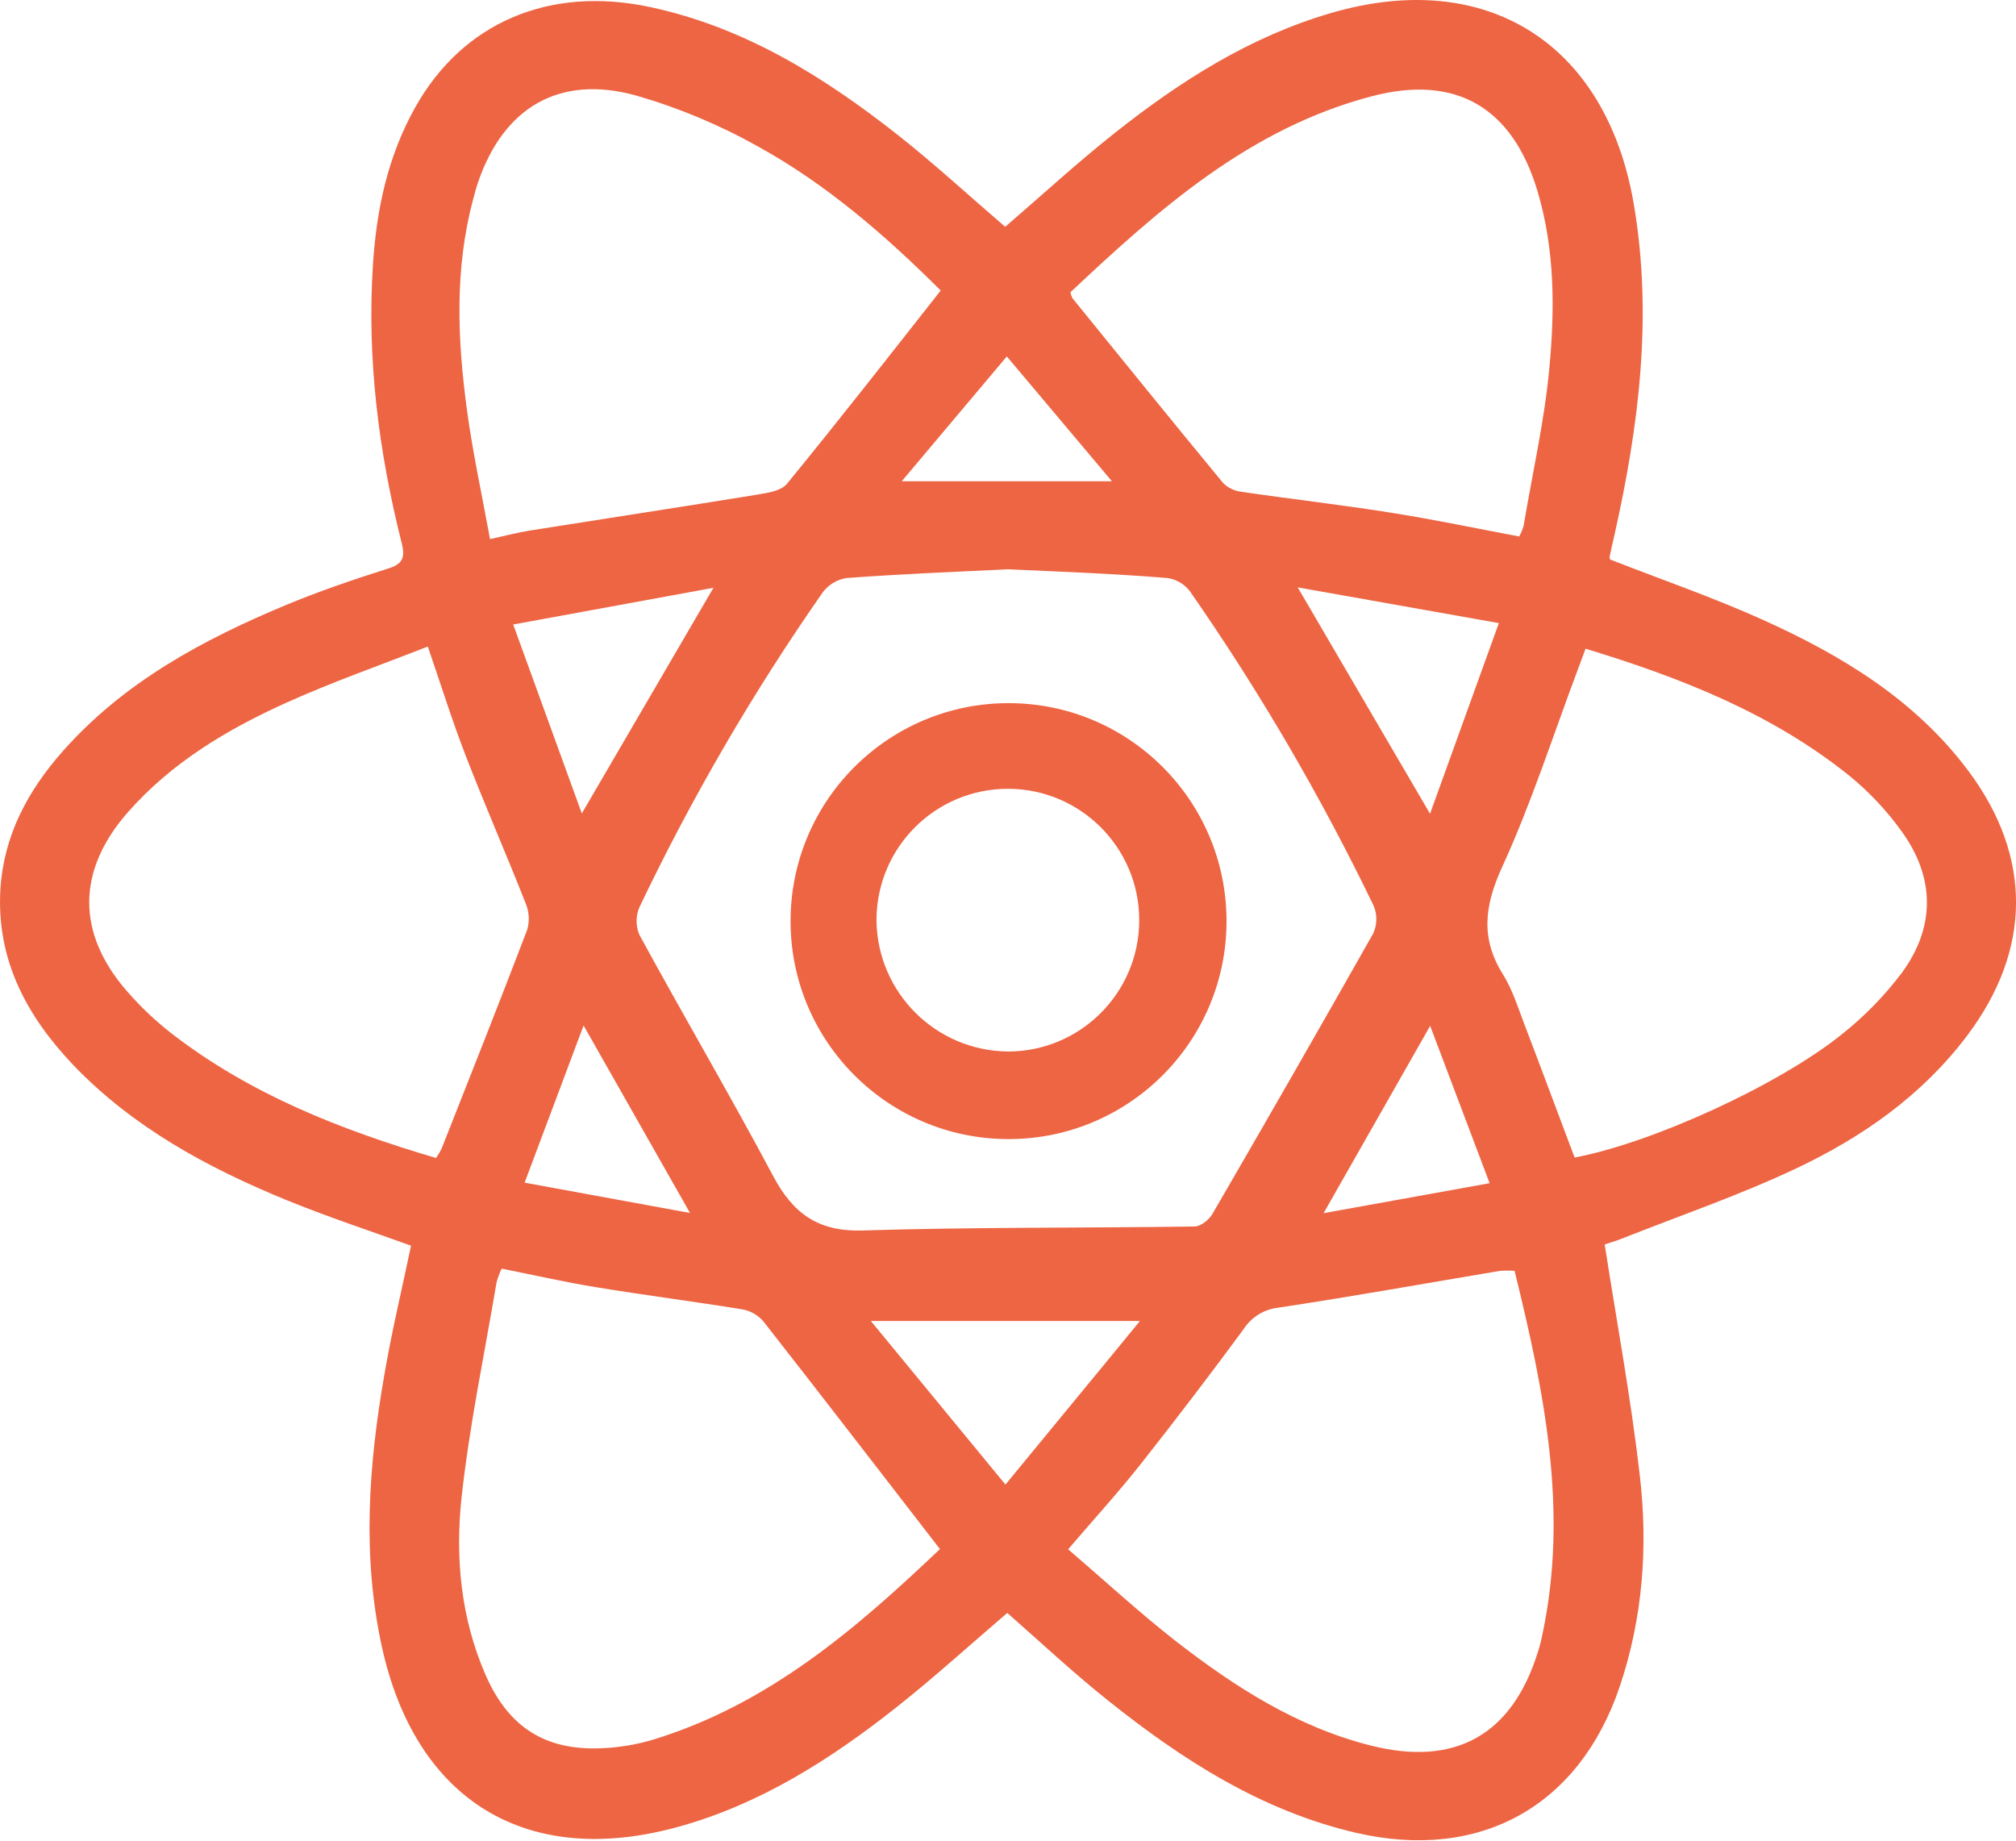
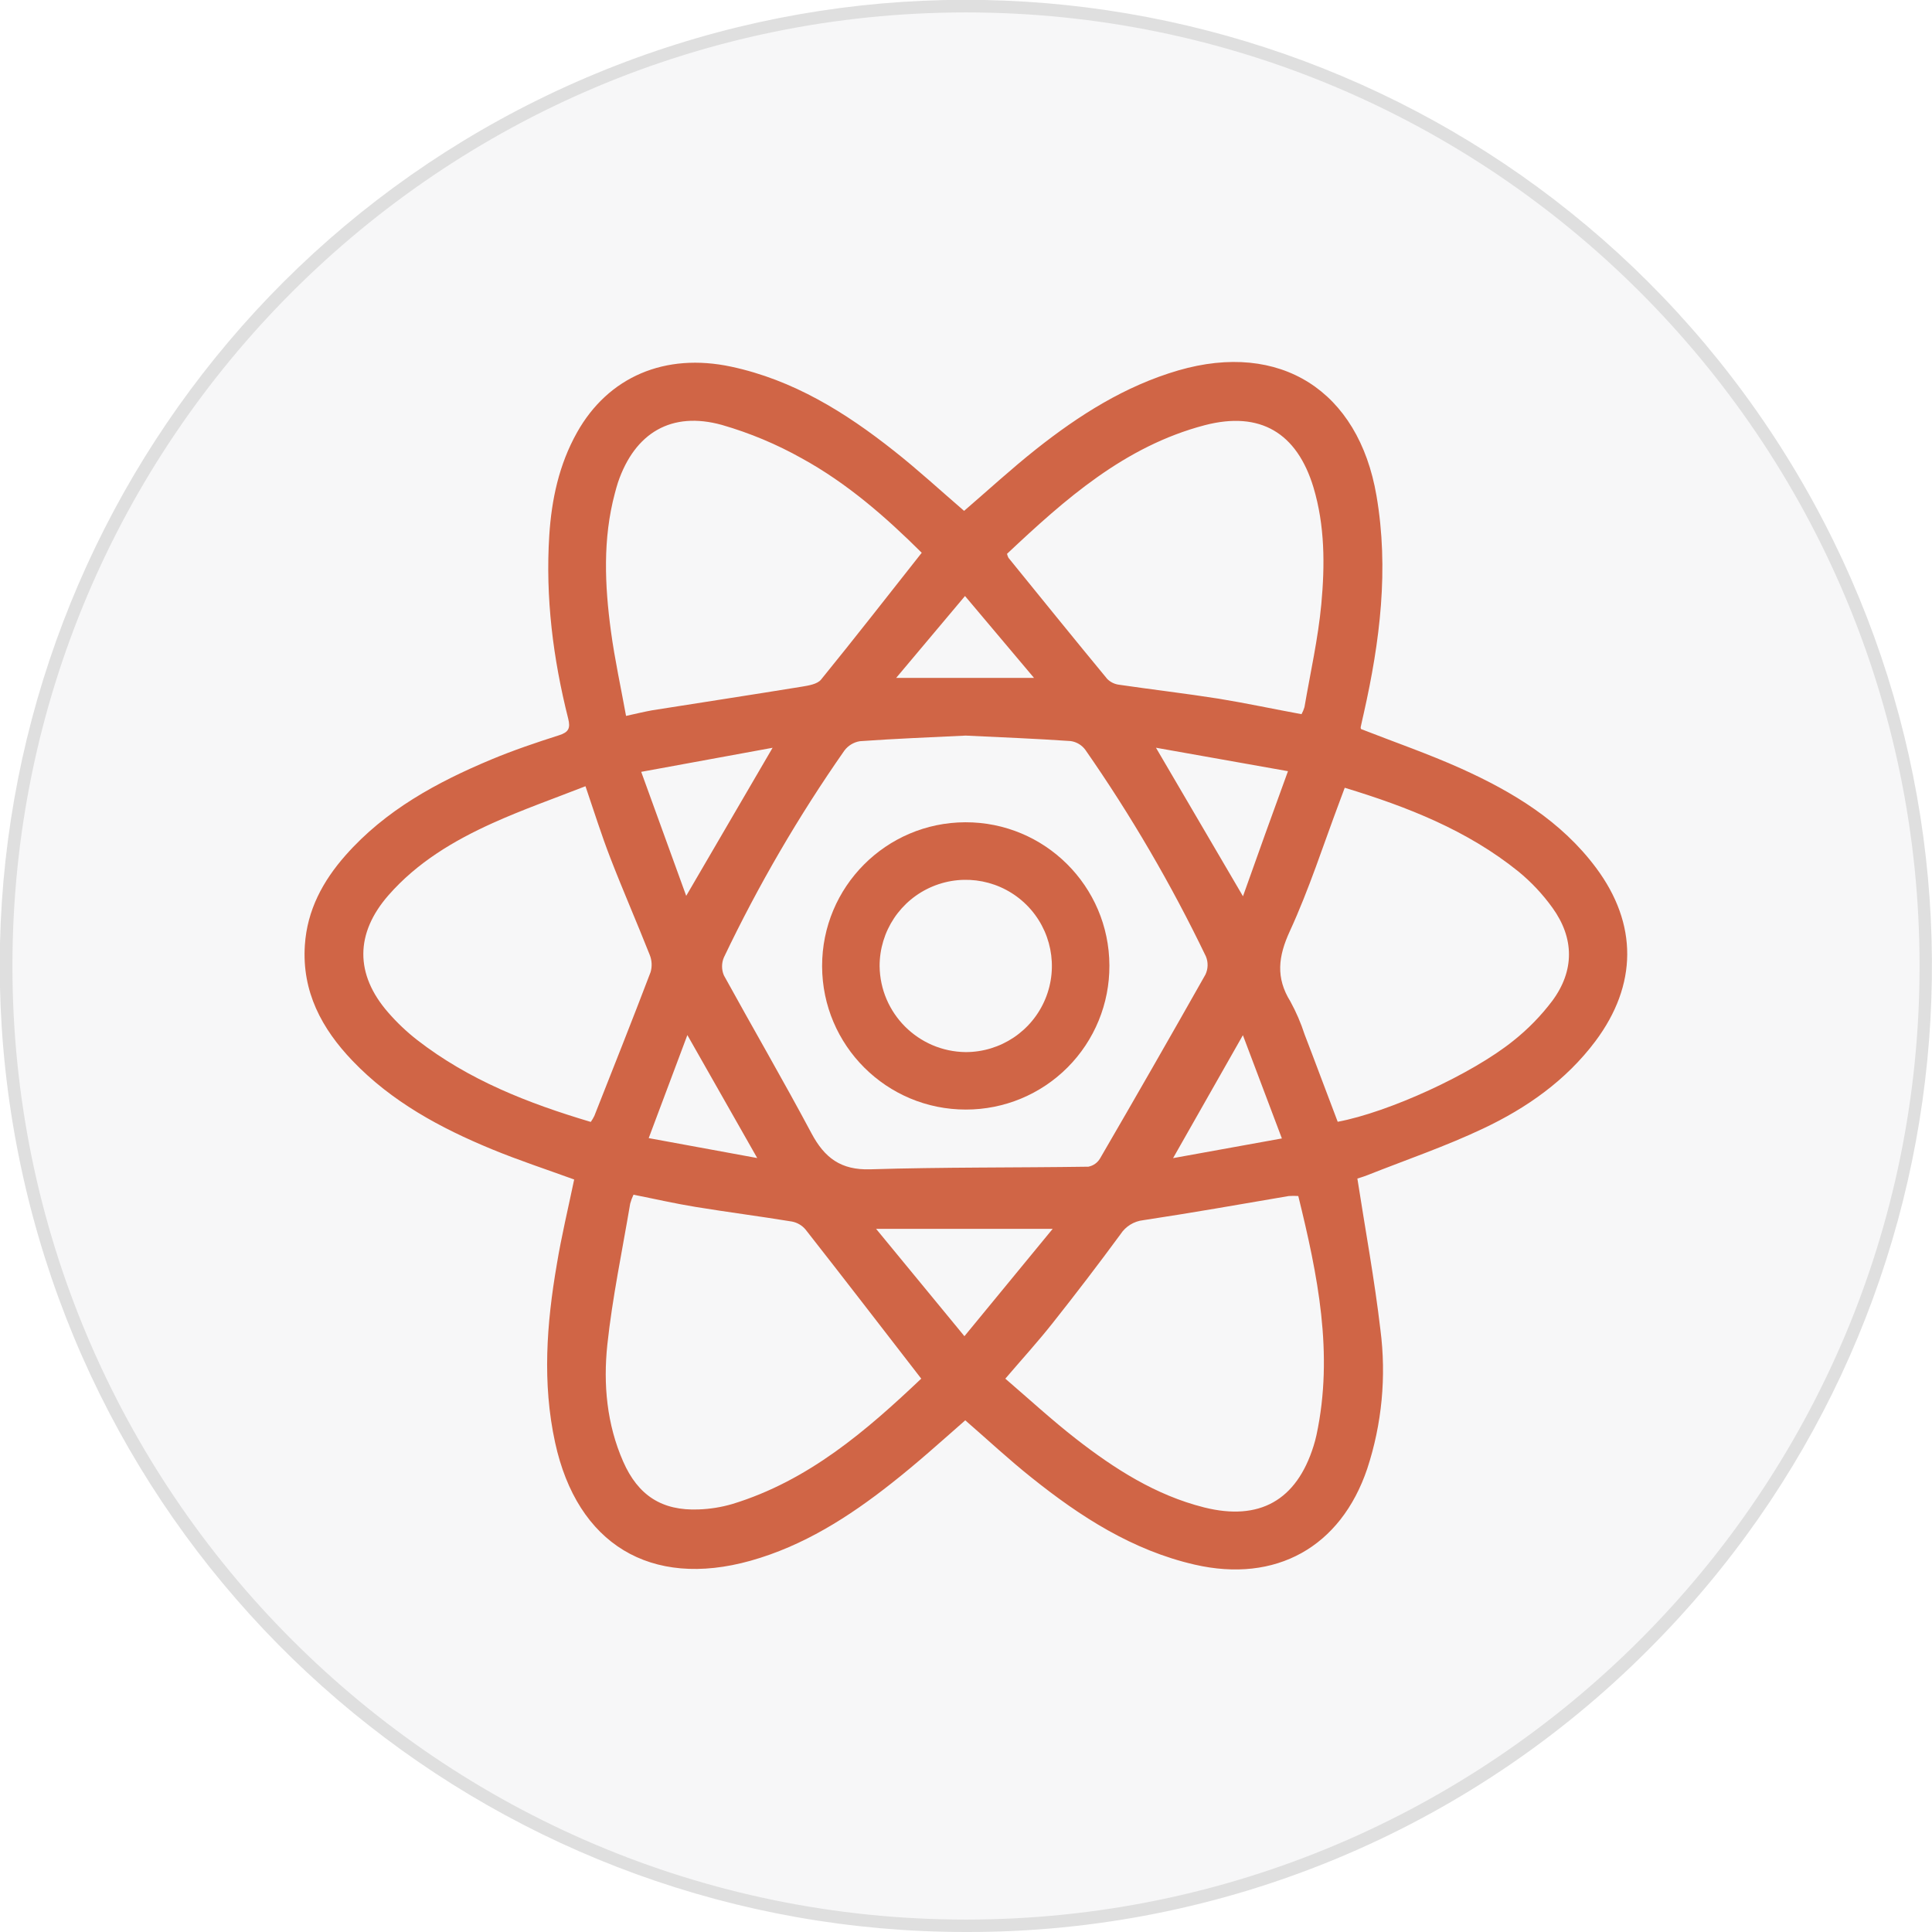
- <svg xmlns="http://www.w3.org/2000/svg" id="Layer_1" data-name="Layer 1" viewBox="0 0 460.4 420.27">
+ <svg xmlns="http://www.w3.org/2000/svg" id="Layer_1" data-name="Layer 1" viewBox="0 0 466.3 466.3">
  <defs>
-     <style>.cls-1{fill:#ed6543;}</style>
+     <style>.cls-1{fill:#f7f7f8;}.cls-2{fill:#dfdfdf;}.cls-3{fill:#d06546;}</style>
  </defs>
-   <path class="cls-1" d="M93.85,284.47C84.22,281,74.59,277.81,65.25,274c-18-7.41-34.92-16.56-48.55-30.8C6,231.94-.92,219.06.08,202.89c.81-12.2,6.28-22.3,14.14-31.23,13.89-15.76,31.86-25.48,50.88-33.42,7.65-3.2,15.54-5.87,23.45-8.39,3.32-1,4-2.43,3.19-5.73-5.28-20.93-8-42.17-6.58-63.78.8-12.56,3.4-24.68,9.63-35.81,10.88-19.42,30.66-27.85,53.7-22.92,21.56,4.61,39.68,15.92,56.65,29.3,8.35,6.6,16.2,13.84,24.4,20.88,8.23-7.08,16.4-14.61,25.08-21.48,14.94-11.83,30.9-22,49.46-27.38,35.46-10.3,62.72,7,69,43.59,4.38,25.62,1.19,50.73-4.42,75.73-.37,1.62-.75,3.23-1.08,4.86a1.36,1.36,0,0,0,.11.66c11.72,4.58,23.49,8.64,34.81,13.74,18.05,8.13,34.85,18.28,47,34.53,14.62,19.58,14.48,40.8-.21,60.37-10.25,13.66-23.92,23.24-39.07,30.4-13,6.15-26.74,10.85-40.16,16.17-1.52.6-3.1,1-3.61,1.22,2.77,17.84,6,35.16,8,52.62,1.92,16.31.73,32.62-4.57,48.34-9.24,27.37-31.9,39.91-60.1,33.42-21.63-5-39.74-16.65-56.76-30.24-7.92-6.32-15.35-13.26-23-20-8.52,7.28-16.86,14.89-25.71,21.86-14.84,11.69-30.7,21.76-49.14,26.91-34.77,9.73-60.29-5.79-68-41.14-4.52-20.72-3-41.4.58-62C89.42,304.2,91.75,294.5,93.85,284.47ZM230.08,130c-12.18.6-24.5,1.08-36.78,2a8.4,8.4,0,0,0-5.45,3.3A506.2,506.2,0,0,0,146,207.19a8,8,0,0,0,0,6.29c10,18.37,20.62,36.46,30.47,54.94C181,277,186.65,281.29,196.9,281c25.28-.79,50.6-.54,75.89-.91,1.4,0,3.31-1.55,4.09-2.89q18.53-31.91,36.69-64a7.89,7.89,0,0,0,.14-6.3,525,525,0,0,0-42-71.9,7.82,7.82,0,0,0-5.11-3C254.55,131,242.4,130.56,230.08,130ZM345.87,290.22a23,23,0,0,0-3.32,0c-16.87,2.83-33.72,5.85-50.63,8.41a10.84,10.84,0,0,0-7.92,4.88q-11.55,15.69-23.64,31c-5.14,6.48-10.72,12.61-16.45,19.3,8.39,7.19,16.23,14.44,24.63,21,13.45,10.45,27.71,19.6,44.54,23.83,19.25,4.84,32.18-2.41,38.1-21.33a34.56,34.56,0,0,0,1-3.85C358.28,345.06,352.61,317.64,345.87,290.22ZM214.64,353.76c-13.75-17.77-26.94-34.92-40.28-51.95a8.25,8.25,0,0,0-4.71-2.77c-11.16-1.82-22.38-3.25-33.53-5.08-7.17-1.17-14.27-2.79-21.58-4.25a18.8,18.8,0,0,0-1.15,3.09c-2.76,16.37-6.2,32.67-8,49.15-1.48,13.76-.18,27.64,5.52,40.64,5.19,11.81,13.53,17.17,26.26,16.66a47.67,47.67,0,0,0,11.74-1.9C175.42,389.32,195.62,371.85,214.64,353.76Zm.16-287.44c-12.51-12.46-26-24.21-41.66-32.85a131,131,0,0,0-27.88-11.66c-17.55-4.87-30.33,2.72-36.17,20-.42,1.26-.75,2.54-1.09,3.82-4.24,15.92-3.54,32-1.37,48.08,1.34,9.83,3.47,19.54,5.26,29.4,3.55-.77,6.28-1.5,9-1.94,17.38-2.76,34.78-5.41,52.16-8.24,2.32-.38,5.35-.86,6.65-2.45C191.51,96.05,203,81.35,214.8,66.35Zm132.14,56.16a11.81,11.81,0,0,0,1-2.44c2-12,4.74-23.84,5.86-35.88,1.28-13.54,1.28-27.26-2.72-40.6-5.71-19-18.56-26.64-37.81-21.59-27.92,7.31-48.66,25.8-68.85,44.78a6,6,0,0,0,.49,1.36c11.44,14.09,22.85,28.2,34.4,42.19a7.1,7.1,0,0,0,4.16,2c11.51,1.69,23.08,3,34.57,4.84,9.65,1.54,19.2,3.55,28.9,5.37Zm12.65,141.86c17.5-3.28,46.52-16.45,61.09-28.2a77.47,77.47,0,0,0,13.53-13.85c7.77-10.48,7.72-21.82.09-32.39a66.29,66.29,0,0,0-11.9-12.69c-17.75-14.29-38.54-22.45-60.32-29.07-.67,1.8-1.23,3.32-1.8,4.84-5.67,15.07-10.58,30.48-17.28,45.07-4,8.81-4.95,16.21.22,24.48,2.17,3.48,3.43,7.55,4.91,11.43,3.82,10,7.58,20.14,11.46,30.41Zm-260,.05a17.72,17.72,0,0,0,1.21-2c6.57-16.67,13.2-33.33,19.58-50.07a9.09,9.09,0,0,0-.34-6c-4.44-11.27-9.3-22.38-13.68-33.68-3.1-8-5.66-16.21-8.68-25-11.07,4.35-21.9,8.13-32.31,12.83-13.55,6.12-26.27,13.7-36.25,25.09C17.51,198.83,17.4,213.09,29,226.38A72.38,72.38,0,0,0,39.15,236c17.93,13.87,38.58,22,60.46,28.46Zm99.27,37.28c10.44,12.7,20.33,24.71,30.74,37.36C240,326.34,250,314.28,260.31,301.67ZM342.28,142.29l-45.94-8.16,30.22,51.7C331.92,171,336.94,157.07,342.28,142.29ZM132.85,185.76l30.06-51.53-45.73,8.38ZM340.17,270.2c-4.71-12.45-9-23.78-13.58-35.93-8.26,14.51-15.92,28-24.34,42.78Zm-206.92-36-13.46,35.88L157.56,277l-24.31-42.82Zm72.66-124.3h48l-24-28.51Z" transform="translate(0.02 0.01)" />
-   <path class="cls-1" d="M230.18,260.13a49.78,49.78,0,1,1,.25,0Zm-.09-20a30,30,0,1,0-29.94-30.06v.18a30.27,30.27,0,0,0,29.93,29.87Z" transform="translate(0.02 0.01)" />
+   <circle class="cls-1" cx="233.15" cy="233.15" r="231.65" />
+   <path class="cls-2" d="M306,629.17a233.16,233.16,0,1,1,164.86-68.29A231.63,231.63,0,0,1,306,629.17Zm0-463.3C179.11,165.87,75.87,269.11,75.87,396S179.11,626.17,306,626.17,536.17,522.92,536.17,396,432.92,165.87,306,165.87Z" transform="translate(-72.87 -162.87)" />
+   <path class="cls-3" d="M211.45,447.55c-6.68-2.43-13.35-4.62-19.83-7.29-12.45-5.13-24.22-11.48-33.67-21.36-7.44-7.77-12.24-16.71-11.5-27.92.56-8.46,4.35-15.47,9.8-21.65,9.64-10.93,22.09-17.68,35.29-23.19,5.3-2.21,10.77-4.06,16.26-5.81,2.3-.73,2.79-1.69,2.21-4-3.66-14.52-5.52-29.24-4.57-44.23.56-8.71,2.36-17.12,6.69-24.84,7.54-13.46,21.25-19.31,37.23-15.89,14.95,3.2,27.52,11,39.28,20.32,5.8,4.57,11.24,9.59,16.92,14.48,5.71-4.91,11.38-10.13,17.4-14.9,10.36-8.2,21.43-15.24,34.3-19,24.59-7.14,43.49,4.86,47.83,30.23,3.05,17.76.84,35.17-3.06,52.51-.25,1.12-.52,2.24-.75,3.37a.81.81,0,0,0,.08.45c8.13,3.18,16.29,6,24.14,9.53,12.51,5.64,24.17,12.68,32.58,23.95,10.13,13.58,10,28.29-.15,41.86-7.11,9.48-16.58,16.12-27.09,21.08-9,4.27-18.54,7.53-27.85,11.22-1.05.42-2.15.73-2.51.85,1.92,12.37,4.14,24.38,5.56,36.48a76.17,76.17,0,0,1-3.17,33.53c-6.41,19-22.12,27.67-41.67,23.17-15-3.45-27.56-11.55-39.36-21-5.5-4.38-10.65-9.19-16-13.83C300,510.8,294.16,516.07,288,520.9,277.74,529,266.74,536,254,539.57c-24.11,6.74-41.81-4-47.15-28.53-3.13-14.37-2.05-28.71.41-43C208.38,461.23,210,454.51,211.45,447.55Zm94.48-107.14c-8.44.41-17,.74-25.5,1.35a5.84,5.84,0,0,0-3.78,2.29,350.79,350.79,0,0,0-29.06,49.89,5.52,5.52,0,0,0,0,4.35c7,12.74,14.3,25.29,21.13,38.1,3.16,5.94,7.1,8.92,14.2,8.7,17.53-.54,35.09-.37,52.63-.63a4.19,4.19,0,0,0,2.83-2q12.86-22.12,25.44-44.39a5.41,5.41,0,0,0,.1-4.37,361.43,361.43,0,0,0-29.1-49.86,5.33,5.33,0,0,0-3.54-2.11C322.89,341.15,314.46,340.82,305.93,340.41Zm80.29,111.13a15.85,15.85,0,0,0-2.31,0c-11.7,2-23.38,4.06-35.11,5.83a7.54,7.54,0,0,0-5.49,3.39q-8,10.88-16.4,21.47c-3.56,4.5-7.43,8.75-11.4,13.39,5.82,5,11.25,10,17.08,14.54,9.32,7.25,19.22,13.59,30.89,16.53,13.34,3.35,22.31-1.67,26.42-14.8.27-.87.52-1.77.71-2.66C394.82,489.56,390.89,470.55,386.22,451.54Zm-91,44.08c-9.53-12.32-18.68-24.21-27.93-36a5.68,5.68,0,0,0-3.27-1.92c-7.73-1.27-15.51-2.26-23.25-3.53-5-.81-9.89-1.94-15-2.95a12.55,12.55,0,0,0-.8,2.15c-1.91,11.35-4.3,22.66-5.52,34.08-1,9.54-.13,19.17,3.83,28.18,3.6,8.2,9.38,11.91,18.21,11.55a33,33,0,0,0,8.14-1.31C268,520.26,282,508.14,295.21,495.62Zm.12-199.33c-8.68-8.64-18-16.78-28.9-22.77a90.91,90.91,0,0,0-19.33-8.09c-12.17-3.37-21,1.88-25.08,13.85-.29.87-.52,1.76-.76,2.65-2.94,11-2.45,22.2-.94,33.34.92,6.81,2.4,13.55,3.64,20.39,2.46-.54,4.35-1,6.27-1.35,12.06-1.91,24.13-3.75,36.17-5.71,1.62-.27,3.72-.6,4.62-1.7C279.17,316.89,287.11,306.7,295.33,296.29ZM387,335.24a8.43,8.43,0,0,0,.71-1.69c1.42-8.29,3.29-16.53,4.07-24.88.87-9.42.87-18.93-1.9-28.18-4-13.18-12.87-18.47-26.22-15-19.36,5.07-33.74,17.89-47.74,31.05a4.38,4.38,0,0,0,.34.95c7.93,9.77,15.84,19.55,23.85,29.25a4.89,4.89,0,0,0,2.89,1.4c8,1.17,16,2.1,24,3.36C373.61,332.58,380.23,334,387,335.24Zm8.77,98.37c12.13-2.27,32.26-11.4,42.36-19.55a53.32,53.32,0,0,0,9.38-9.61c5.39-7.26,5.36-15.13.07-22.46a46,46,0,0,0-8.26-8.8C427,363.26,412.56,357.6,397.43,353c-.47,1.25-.86,2.3-1.25,3.36-3.93,10.45-7.34,21.13-12,31.25-2.81,6.11-3.44,11.24.15,17a46.13,46.13,0,0,1,3.41,7.92C390.43,419.49,393,426.49,395.73,433.61Zm-180.28,0a10.57,10.57,0,0,0,.83-1.41c4.56-11.56,9.16-23.1,13.58-34.72a6.35,6.35,0,0,0-.23-4.18c-3.09-7.82-6.46-15.52-9.49-23.36-2.15-5.54-3.93-11.24-6-17.31-7.68,3-15.19,5.64-22.41,8.9-9.39,4.24-18.21,9.5-25.13,17.4-8.05,9.2-8.13,19.09-.08,28.31a49.69,49.69,0,0,0,7,6.64C186,423.53,200.27,429.14,215.45,433.65Zm68.83,25.85c7.25,8.8,14.1,17.13,21.32,25.91l21.3-25.91ZM383.73,349l-31.86-5.66,21,35.85C376.54,368.85,380,359.21,383.73,349ZM238.49,379.09c7.08-12.13,13.71-23.49,20.85-35.74l-31.71,5.81Zm143.77,58.55-9.41-24.92L356,442.39ZM238.77,412.69c-3.16,8.43-6.17,16.46-9.33,24.87l26.19,4.81C249.82,432.13,244.44,422.65,238.77,412.69Zm50.39-86.2h33.28l-16.66-19.77C300.14,313.42,294.85,319.71,289.16,326.49Z" transform="translate(-72.87 -162.87)" />
+   <path class="cls-3" d="M306,430.67a34.67,34.67,0,1,1,34.63-34.79A34.6,34.6,0,0,1,306,430.67Zm-.06-13.87a20.79,20.79,0,1,0-20.77-20.73A21,21,0,0,0,305.93,416.8Z" transform="translate(-72.87 -162.87)" />
</svg>
